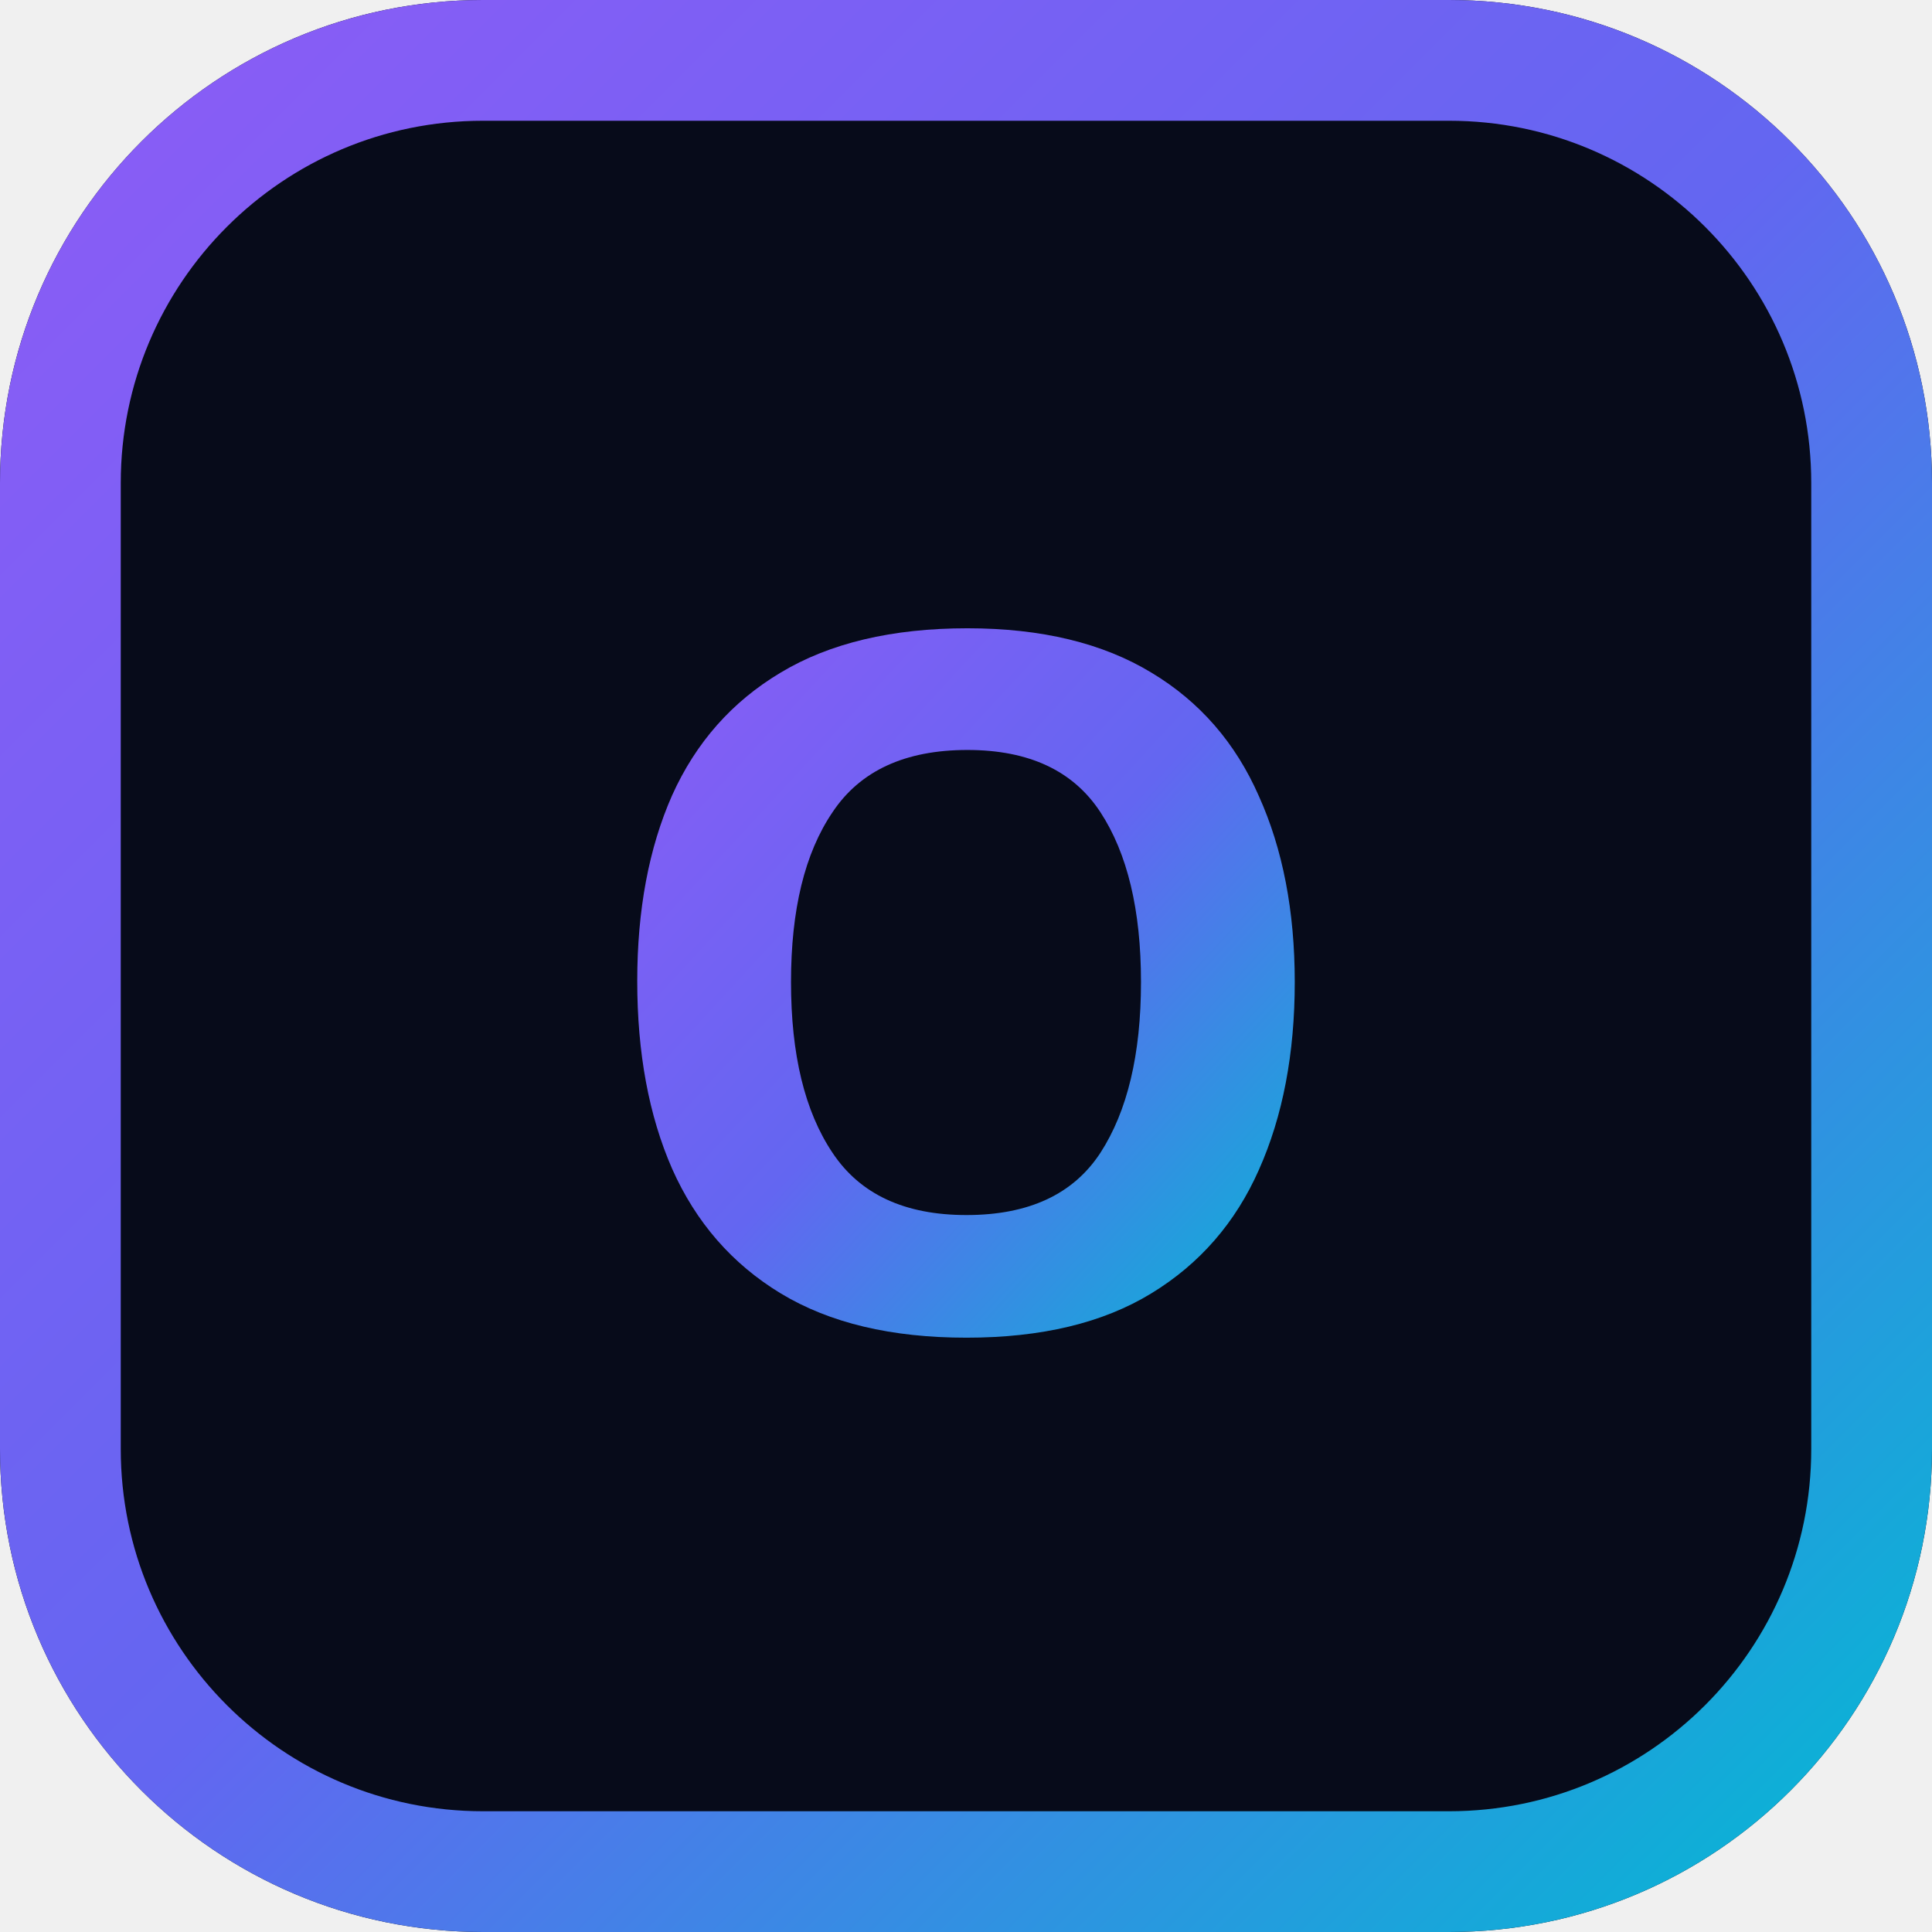
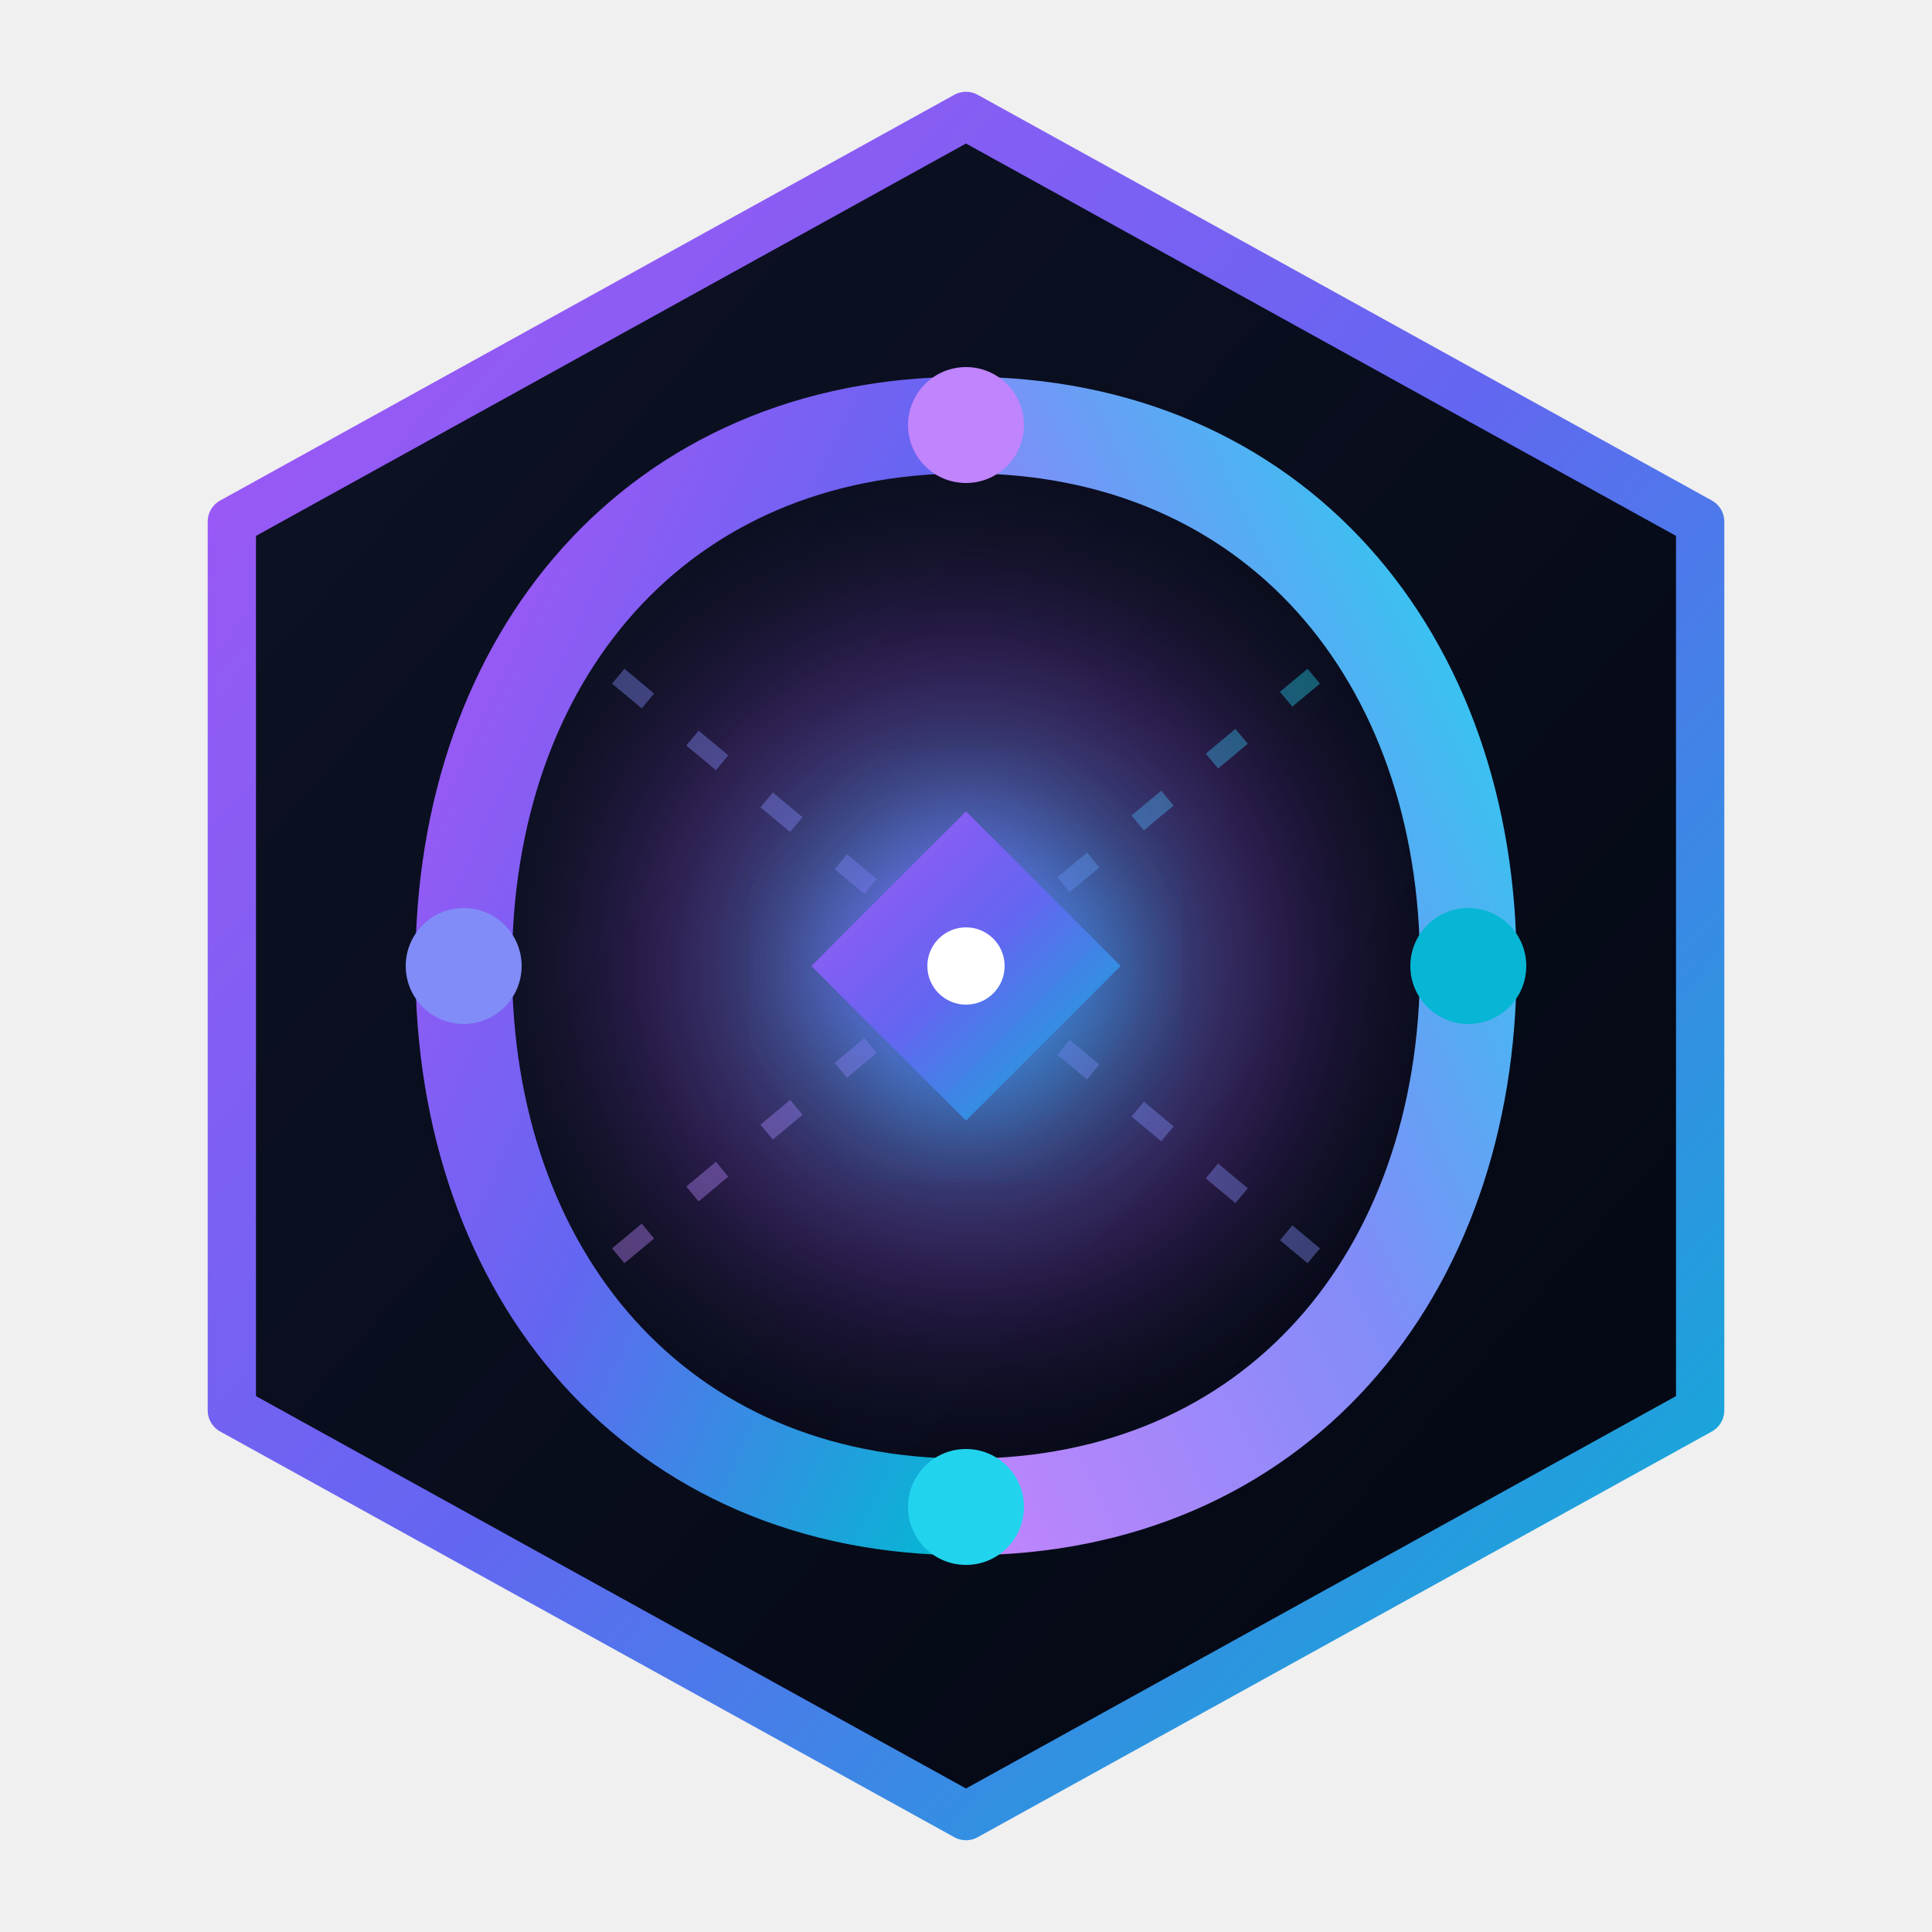
- <svg xmlns="http://www.w3.org/2000/svg" viewBox="0 0 32 32" width="32" height="32">
+ <svg xmlns="http://www.w3.org/2000/svg" viewBox="0 0 100 100" width="100" height="100">
  <defs>
-     <linearGradient id="grad" x1="0%" y1="0%" x2="100%" y2="100%">
-       <stop offset="0%" stop-color="#8b5cf6" />
-       <stop offset="50%" stop-color="#6366f1" />
-       <stop offset="100%" stop-color="#06b6d4" />
+     <linearGradient id="primaryGrad" x1="0%" y1="0%" x2="100%" y2="100%">
+       <stop offset="0%" stop-color="#A855F7" />
+       <stop offset="50%" stop-color="#6366F1" />
+       <stop offset="100%" stop-color="#06B6D4" />
    </linearGradient>
+     <linearGradient id="accentGrad" x1="100%" y1="0%" x2="0%" y2="100%">
+       <stop offset="0%" stop-color="#22D3EE" />
+       <stop offset="50%" stop-color="#818CF8" />
+       <stop offset="100%" stop-color="#C084FC" />
+     </linearGradient>
+     <linearGradient id="bgGrad" x1="0%" y1="0%" x2="100%" y2="100%">
+       <stop offset="0%" stop-color="#0e1326" />
+       <stop offset="100%" stop-color="#030712" />
+     </linearGradient>
+     <filter id="aiGlow" x="-20%" y="-20%" width="140%" height="140%">
+       <feGaussianBlur stdDeviation="3" result="blur" />
+       <feComposite in="SourceGraphic" in2="blur" operator="over" />
+     </filter>
+     <radialGradient id="coreGlow" cx="50%" cy="50%" r="50%">
+       <stop offset="0%" stop-color="#22D3EE" stop-opacity="0.8" />
+       <stop offset="60%" stop-color="#A855F7" stop-opacity="0.2" />
+       <stop offset="100%" stop-color="#030712" stop-opacity="0" />
+     </radialGradient>
  </defs>
-   <rect width="32" height="32" rx="8" fill="#070b1a" />
-   <rect x="1" y="1" width="30" height="30" rx="7" fill="none" stroke="url(#grad)" stroke-width="2" />
-   <text x="16" y="22" font-family="system-ui, sans-serif" font-size="16" font-weight="900" fill="url(#grad)" text-anchor="middle">O</text>
+   <path d="M50 6 L88 27 L88 73 L50 94 L12 73 L12 27 Z" fill="url(#bgGrad)" stroke="url(#primaryGrad)" stroke-width="2.5" stroke-linejoin="round" />
+   <circle cx="50" cy="50" r="28" fill="url(#coreGlow)" />
+   <g opacity="0.4" stroke="url(#accentGrad)" stroke-width="1" stroke-dasharray="2 3">
+     <line x1="50" y1="20" x2="50" y2="50" />
+     <line x1="50" y1="50" x2="50" y2="80" />
+     <line x1="28" y1="50" x2="50" y2="50" />
+     <line x1="50" y1="50" x2="72" y2="50" />
+     <line x1="32" y1="35" x2="68" y2="65" />
+     <line x1="32" y1="65" x2="68" y2="35" />
+   </g>
+   <path d="M50 22 C34 22 24 34 24 50 C24 66 34 78 50 78" fill="none" stroke="url(#primaryGrad)" stroke-width="5" stroke-linecap="round" />
+   <path d="M50 22 C66 22 76 34 76 50 C76 66 66 78 50 78" fill="none" stroke="url(#accentGrad)" stroke-width="5" stroke-linecap="round" />
+   <polygon points="50,42 58,50 50,58 42,50" fill="url(#primaryGrad)" filter="url(#aiGlow)" />
+   <circle cx="50" cy="22" r="3" fill="#C084FC" />
+   <circle cx="50" cy="78" r="3" fill="#22D3EE" />
+   <circle cx="24" cy="50" r="3" fill="#818CF8" />
+   <circle cx="76" cy="50" r="3" fill="#06B6D4" />
+   <circle cx="50" cy="50" r="2" fill="#FFFFFF" />
</svg>
